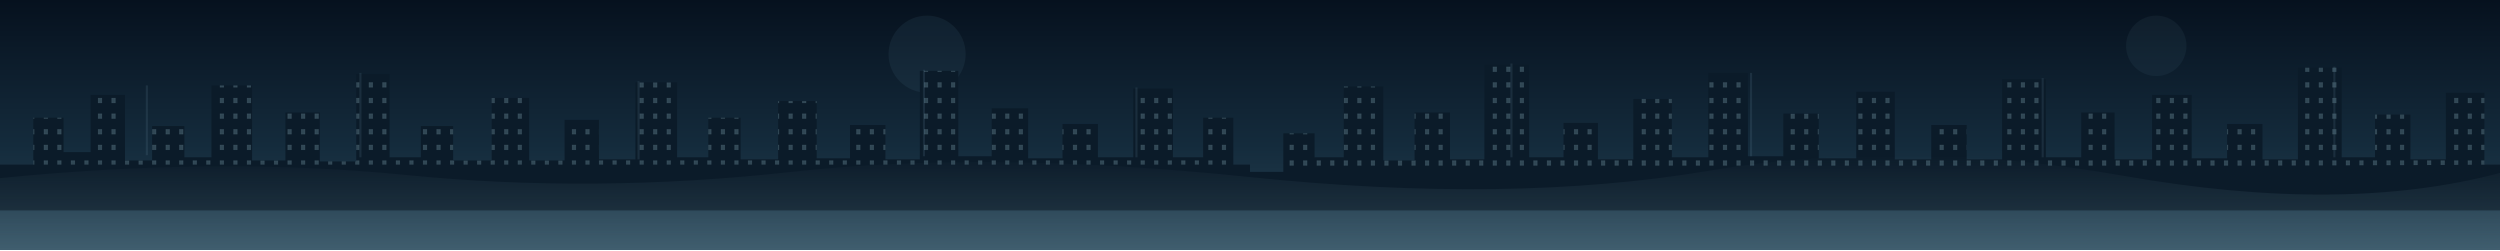
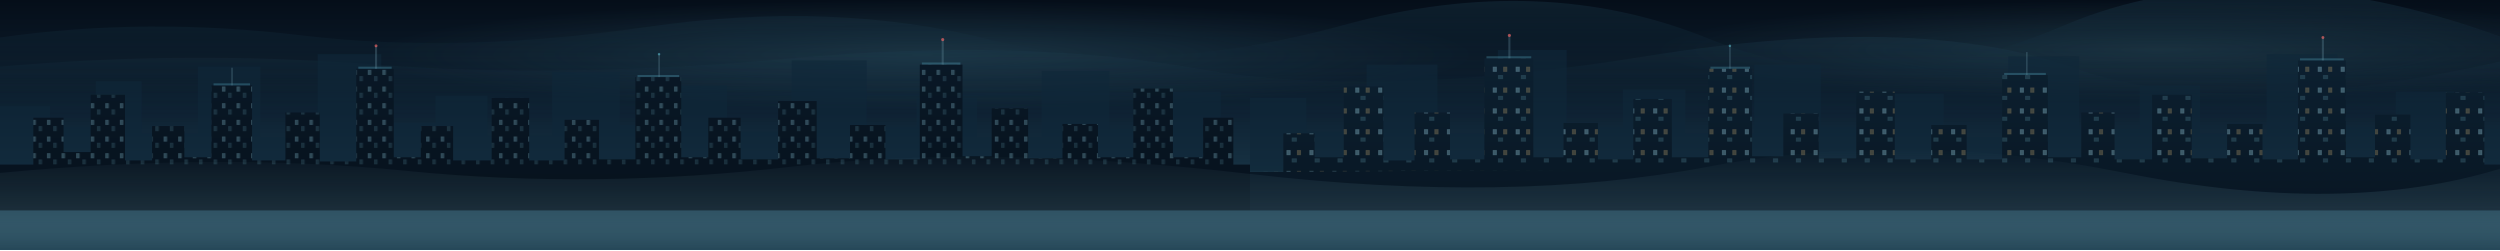
<svg xmlns="http://www.w3.org/2000/svg" width="2400" height="240" viewBox="0 0 2400 240">
  <defs>
    <linearGradient id="sky" x2="0" y2="1">
-       <stop stop-color="#06111e" />
-       <stop offset=".58" stop-color="#142b3c" />
-       <stop offset="1" stop-color="#294455" />
+       <stop offset="0" stop-color="#050e19" />
+       <stop offset=".45" stop-color="#0e2233" />
+       <stop offset=".82" stop-color="#1c3b4c" />
+       <stop offset="1" stop-color="#2c4e5e" />
+     </linearGradient>
+     <radialGradient id="halo1" cx=".37" cy=".22" r=".22">
+       <stop stop-color="#69b8cf" stop-opacity=".18" />
+       <stop offset="1" stop-color="#69b8cf" stop-opacity="0" />
+     </radialGradient>
+     <radialGradient id="halo2" cx=".86" cy=".20" r=".20">
+       <stop stop-color="#7fd4e6" stop-opacity=".14" />
+       <stop offset="1" stop-color="#7fd4e6" stop-opacity="0" />
+     </radialGradient>
+     <linearGradient id="cloud" x2="0" y2="1">
+       <stop stop-color="#23485c" stop-opacity=".34" />
+       <stop offset="1" stop-color="#0a1b29" stop-opacity=".04" />
+     </linearGradient>
+     <linearGradient id="farB" x2="0" y2="1">
+       <stop stop-color="#0c2030" />
+       <stop offset="1" stop-color="#081623" />
+     </linearGradient>
+     <linearGradient id="midFarB" x2="0" y2="1">
+       <stop stop-color="#091826" />
+       <stop offset="1" stop-color="#06111c" />
    </linearGradient>
    <linearGradient id="mist" x2="0" y2="1">
-       <stop stop-color="#9bc5d4" stop-opacity="0" />
-       <stop offset="1" stop-color="#9bc5d4" stop-opacity=".2" />
+       <stop stop-color="#8dc6d8" stop-opacity="0" />
+       <stop offset=".55" stop-color="#8dc6d8" stop-opacity=".14" />
+       <stop offset="1" stop-color="#1c3d4f" stop-opacity=".42" />
    </linearGradient>
-     <pattern id="win" width="13" height="15" patternUnits="userSpaceOnUse">
-       <rect x="3" y="4" width="4" height="5" fill="#a9d2df" opacity=".24" />
+     <pattern id="winCool" width="14" height="16" patternUnits="userSpaceOnUse">
+       <rect x="3" y="3" width="3.5" height="5" rx=".5" fill="#9bd8ea" opacity=".26" />
+       <rect x="9" y="9" width="3.5" height="5" rx=".5" fill="#77bed3" opacity=".16" />
+     </pattern>
+     <pattern id="winMix" width="22" height="20" patternUnits="userSpaceOnUse">
+       <rect x="3" y="4" width="4" height="5" rx=".5" fill="#a8dfee" opacity=".32" />
+       <rect x="13" y="4" width="4" height="5" rx=".5" fill="#f0c783" opacity=".24" />
+       <rect x="8" y="12" width="5" height="4" rx=".5" fill="#7dc5d8" opacity=".18" />
    </pattern>
  </defs>
  <rect width="2400" height="240" fill="url(#sky)" />
-   <circle cx="890" cy="52" r="37" fill="#8cc8dc" opacity=".07" />
-   <circle cx="2070" cy="44" r="29" fill="#8cc8dc" opacity=".055" />
-   <path d="M0 158L32 158 32 113 61 113 61 146 87 146 87 91 120 91 120 154 146 154 146 121 177 121 177 151 203 151 203 82 242 82 242 154 274 154 274 108 307 108 307 155 342 155 342 71 374 71 374 151 404 151 404 121 435 121 435 154 472 154 472 94 508 94 508 154 542 154 542 115 575 115 575 153 610 153 610 79 650 79 650 151 680 151 680 113 711 113 711 153 747 153 747 97 784 97 784 152 816 152 816 120 850 120 850 153 883 153 883 68 920 68 920 150 952 150 952 104 987 104 987 152 1020 152 1020 119 1054 119 1054 151 1088 151 1088 85 1126 85 1126 151 1155 151 1155 113 1184 113 1184 158 1200 158 1200 202 0 202Z" fill="#0b1b29" />
-   <path d="M0 158L32 158 32 113 61 113 61 146 87 146 87 91 120 91 120 154 146 154 146 121 177 121 177 151 203 151 203 82 242 82 242 154 274 154 274 108 307 108 307 155 342 155 342 71 374 71 374 151 404 151 404 121 435 121 435 154 472 154 472 94 508 94 508 154 542 154 542 115 575 115 575 153 610 153 610 79 650 79 650 151 680 151 680 113 711 113 711 153 747 153 747 97 784 97 784 152 816 152 816 120 850 120 850 153 883 153 883 68 920 68 920 150 952 150 952 104 987 104 987 152 1020 152 1020 119 1054 119 1054 151 1088 151 1088 85 1126 85 1126 151 1155 151 1155 113 1184 113 1184 158 1200 158" fill="url(#win)" />
-   <path d="M1200 165L1232 165 1232 128 1262 128 1262 151 1290 151 1290 83 1328 83 1328 154 1358 154 1358 108 1392 108 1392 153 1425 153 1425 62 1468 62 1468 151 1501 151 1501 118 1534 118 1534 153 1568 153 1568 95 1605 95 1605 151 1640 151 1640 70 1678 70 1678 150 1712 150 1712 109 1746 109 1746 152 1782 152 1782 88 1819 88 1819 153 1854 153 1854 120 1888 120 1888 153 1922 153 1922 76 1964 76 1964 151 1998 151 1998 108 2030 108 2030 153 2066 153 2066 91 2104 91 2104 152 2138 152 2138 119 2172 119 2172 153 2206 153 2206 65 2248 65 2248 151 2280 151 2280 110 2314 110 2314 153 2348 153 2348 89 2385 89 2385 158 2400 158V202H1200Z" fill="#0b1b29" />
-   <path d="M1200 165L1232 165 1232 128 1262 128 1262 151 1290 151 1290 83 1328 83 1328 154 1358 154 1358 108 1392 108 1392 153 1425 153 1425 62 1468 62 1468 151 1501 151 1501 118 1534 118 1534 153 1568 153 1568 95 1605 95 1605 151 1640 151 1640 70 1678 70 1678 150 1712 150 1712 109 1746 109 1746 152 1782 152 1782 88 1819 88 1819 153 1854 153 1854 120 1888 120 1888 153 1922 153 1922 76 1964 76 1964 151 1998 151 1998 108 2030 108 2030 153 2066 153 2066 91 2104 91 2104 152 2138 152 2138 119 2172 119 2172 153 2206 153 2206 65 2248 65 2248 151 2280 151 2280 110 2314 110 2314 153 2348 153 2348 89 2385 89 2385 158 2400 158" fill="url(#win)" />
-   <path d="M0 171Q210 150 390 168T760 165T1200 170T1640 164T2040 169T2400 166V240H0Z" fill="url(#mist)" />
-   <g fill="#5f8193" opacity=".18">
-     <path d="M140 82h2v67h-2zM345 70h2v81h-2zM612 78h2v75h-2zM886 67h2v83h-2zM1090 84h2v67h-2zM1450 61h2v90h-2zM1680 70h2v80h-2zM1960 75h2v76h-2zM2240 64h2v87h-2z" />
+   <rect width="2400" height="240" fill="url(#halo1)" />
+   <rect width="2400" height="240" fill="url(#halo2)" />
+   <path d="M0 36Q140 16 290 34T620 26T950 38T1290 24T1640 37T1980 25T2400 35V92H0Z" fill="url(#cloud)" />
+   <path d="M0 64Q180 48 360 62T760 56T1150 66T1580 54T1990 65T2400 59V118H0Z" fill="url(#cloud)" opacity=".7" />
+   <path d="M0 164V102H48V122H92V78H136V128H190V64H250V132H305V52H366V118H418V92H468V130H530V69H595V120H642V82H698V126H760V58H832V122H880V94H938V132H1000V68H1065V124H1120V88H1172V164ZM1200 164V94H1254V126H1312V62H1380V128H1438V48H1504V122H1558V86H1618V128H1684V62H1748V122H1802V90H1866V132H1928V54H1996V124H2054V82H2112V128H2176V52H2244V122H2300V88H2356V124H2400V164Z" fill="#0e2638" opacity=".62" />
+   <path d="M0 158L32 158 32 113 61 113 61 146 87 146 87 91 120 91 120 154 146 154 146 121 177 121 177 151 203 151 203 82 242 82 242 154 274 154 274 108 307 108 307 155 342 155 342 66 378 66 378 151 404 151 404 121 435 121 435 154 472 154 472 94 508 94 508 154 542 154 542 115 575 115 575 153 610 153 610 74 654 74 654 151 680 151 680 113 711 113 711 153 747 153 747 97 784 97 784 152 816 152 816 120 850 120 850 153 883 153 883 62 924 62 924 150 952 150 952 104 987 104 987 152 1020 152 1020 119 1054 119 1054 151 1088 151 1088 85 1126 85 1126 151 1155 151 1155 113 1184 113 1184 158 1200 158V202H0Z" fill="url(#midFarB)" />
+   <path d="M0 158L32 158 32 113 61 113 61 146 87 146 87 91 120 91 120 154 146 154 146 121 177 121 177 151 203 151 203 82 242 82 242 154 274 154 274 108 307 108 307 155 342 155 342 66 378 66 378 151 404 151 404 121 435 121 435 154 472 154 472 94 508 94 508 154 542 154 542 115 575 115 575 153 610 153 610 74 654 74 654 151 680 151 680 113 711 113 711 153 747 153 747 97 784 97 784 152 816 152 816 120 850 120 850 153 883 153 883 62 924 62 924 150 952 150 952 104 987 104 987 152 1020 152 1020 119 1054 119 1054 151 1088 151 1088 85 1126 85 1126 151 1155 151 1155 113 1184 113 1184 158 1200 158" fill="url(#winCool)" />
+   <path d="M1200 165L1232 165 1232 128 1262 128 1262 151 1290 151 1290 83 1328 83 1328 154 1358 154 1358 108 1392 108 1392 153 1425 153 1425 56 1472 56 1472 151 1501 151 1501 118 1534 118 1534 153 1568 153 1568 95 1605 95 1605 151 1640 151 1640 66 1682 66 1682 150 1712 150 1712 109 1746 109 1746 152 1782 152 1782 88 1819 88 1819 153 1854 153 1854 120 1888 120 1888 153 1922 153 1922 72 1966 72 1966 151 1998 151 1998 108 2030 108 2030 153 2066 153 2066 91 2104 91 2104 152 2138 152 2138 119 2172 119 2172 153 2206 153 2206 58 2252 58 2252 151 2280 151 2280 110 2314 110 2314 153 2348 153 2348 89 2385 89 2385 158 2400 158V202H1200Z" fill="url(#farB)" />
+   <path d="M1200 165L1232 165 1232 128 1262 128 1262 151 1290 151 1290 83 1328 83 1328 154 1358 154 1358 108 1392 108 1392 153 1425 153 1425 56 1472 56 1472 151 1501 151 1501 118 1534 118 1534 153 1568 153 1568 95 1605 95 1605 151 1640 151 1640 66 1682 66 1682 150 1712 150 1712 109 1746 109 1746 152 1782 152 1782 88 1819 88 1819 153 1854 153 1854 120 1888 120 1888 153 1922 153 1922 72 1966 72 1966 151 1998 151 1998 108 2030 108 2030 153 2066 153 2066 91 2104 91 2104 152 2138 152 2138 119 2172 119 2172 153 2206 153 2206 58 2252 58 2252 151 2280 151 2280 110 2314 110 2314 153 2348 153 2348 89 2385 89 2385 158 2400 158" fill="url(#winMix)" />
+   <g fill="#5cb8d1" opacity=".28">
+     <rect x="205" y="80" width="35" height="2" />
+     <rect x="344" y="64" width="32" height="2" />
+     <rect x="612" y="72" width="40" height="2" />
+     <rect x="885" y="60" width="37" height="2" />
+     <rect x="1427" y="54" width="43" height="2" />
+     <rect x="1642" y="64" width="38" height="2" />
+     <rect x="1924" y="70" width="40" height="2" />
+     <rect x="2208" y="56" width="42" height="2" />
  </g>
+   <g fill="#648d9e" opacity=".32">
+     <path d="M222 65h1.5v17h-1.5zM360 44h2v22h-2zM632 52h1.5v22h-1.5zM904 38h2v24h-2zM1448 34h2v22h-2zM1660 44h1.5v22h-1.5zM1945 50h1.5v22h-1.5zM2229 36h2v22h-2z" />
+   </g>
+   <g fill="#f06464" opacity=".68">
+     <circle cx="361" cy="44" r="1.4" />
+     <circle cx="905" cy="38" r="1.5" />
+     <circle cx="1449" cy="34" r="1.5" />
+     <circle cx="2230" cy="36" r="1.4" />
+   </g>
+   <g fill="#6de0f2" opacity=".45">
+     <circle cx="632.7" cy="52" r="1.2" />
+     <circle cx="1660.7" cy="44" r="1.2" />
+   </g>
+   <path d="M0 166Q210 146 390 164T760 160T1200 167T1640 160T2040 166T2400 162V240H0Z" fill="url(#mist)" />
</svg>
